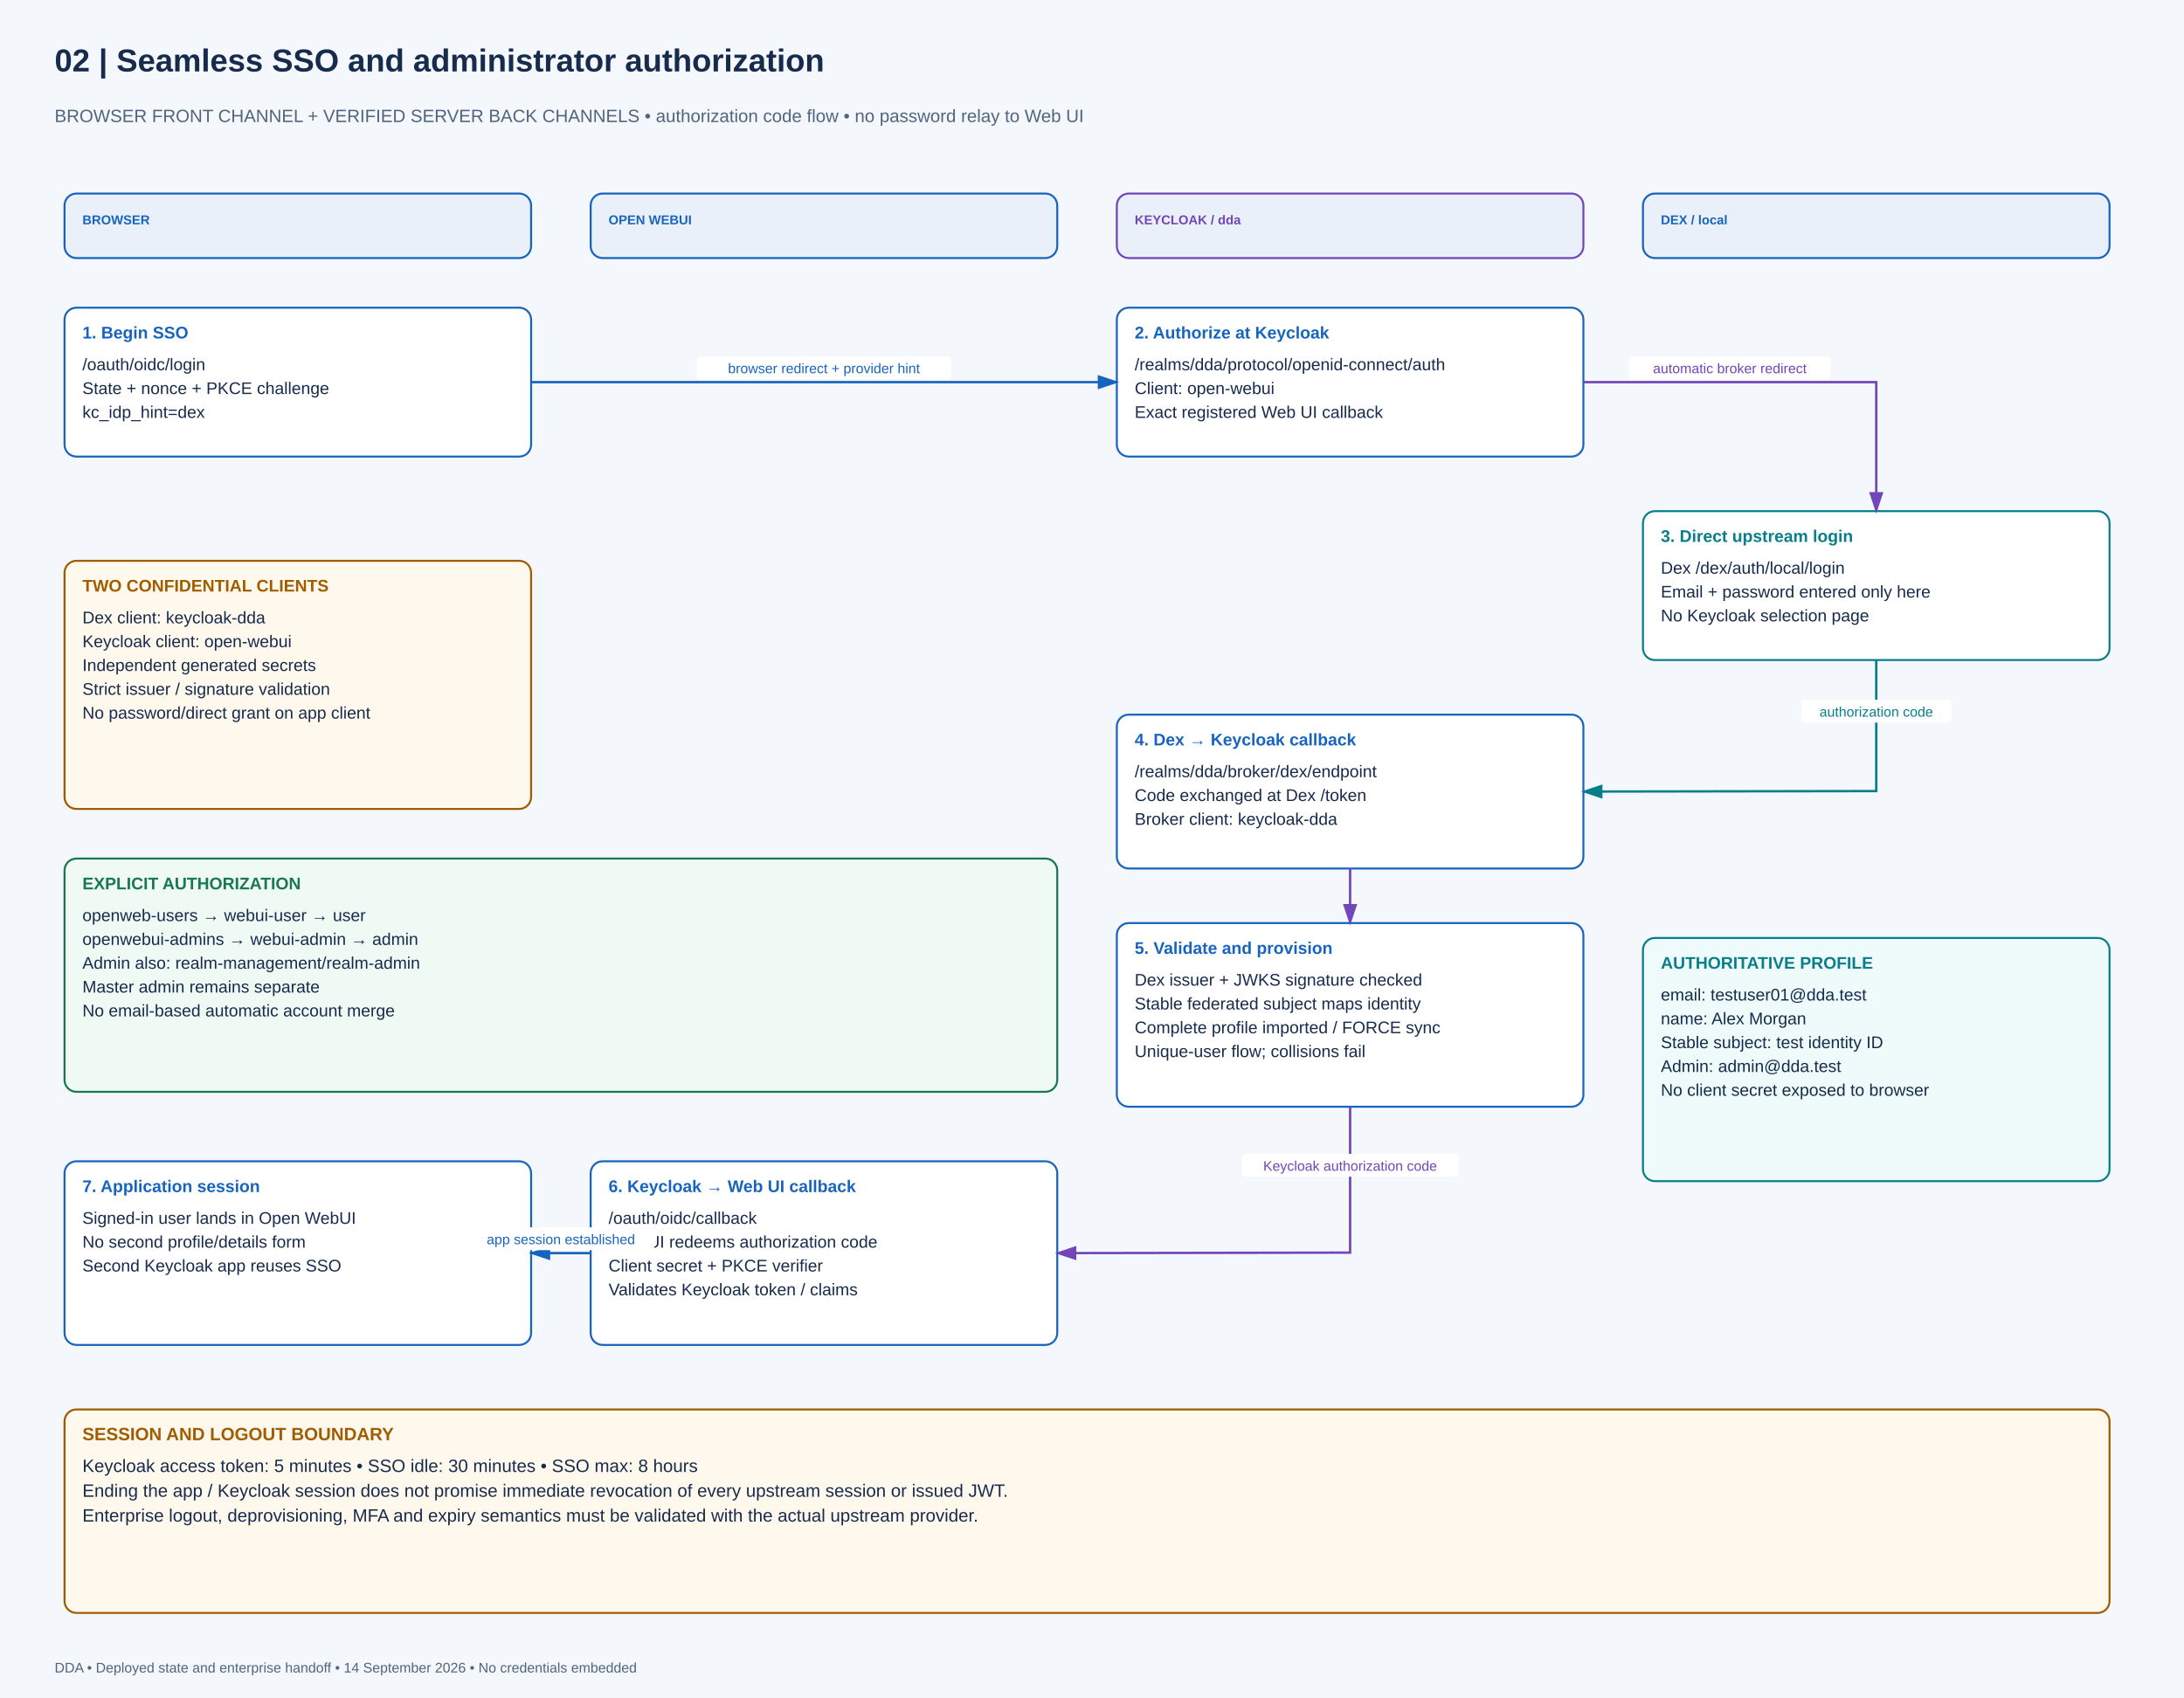
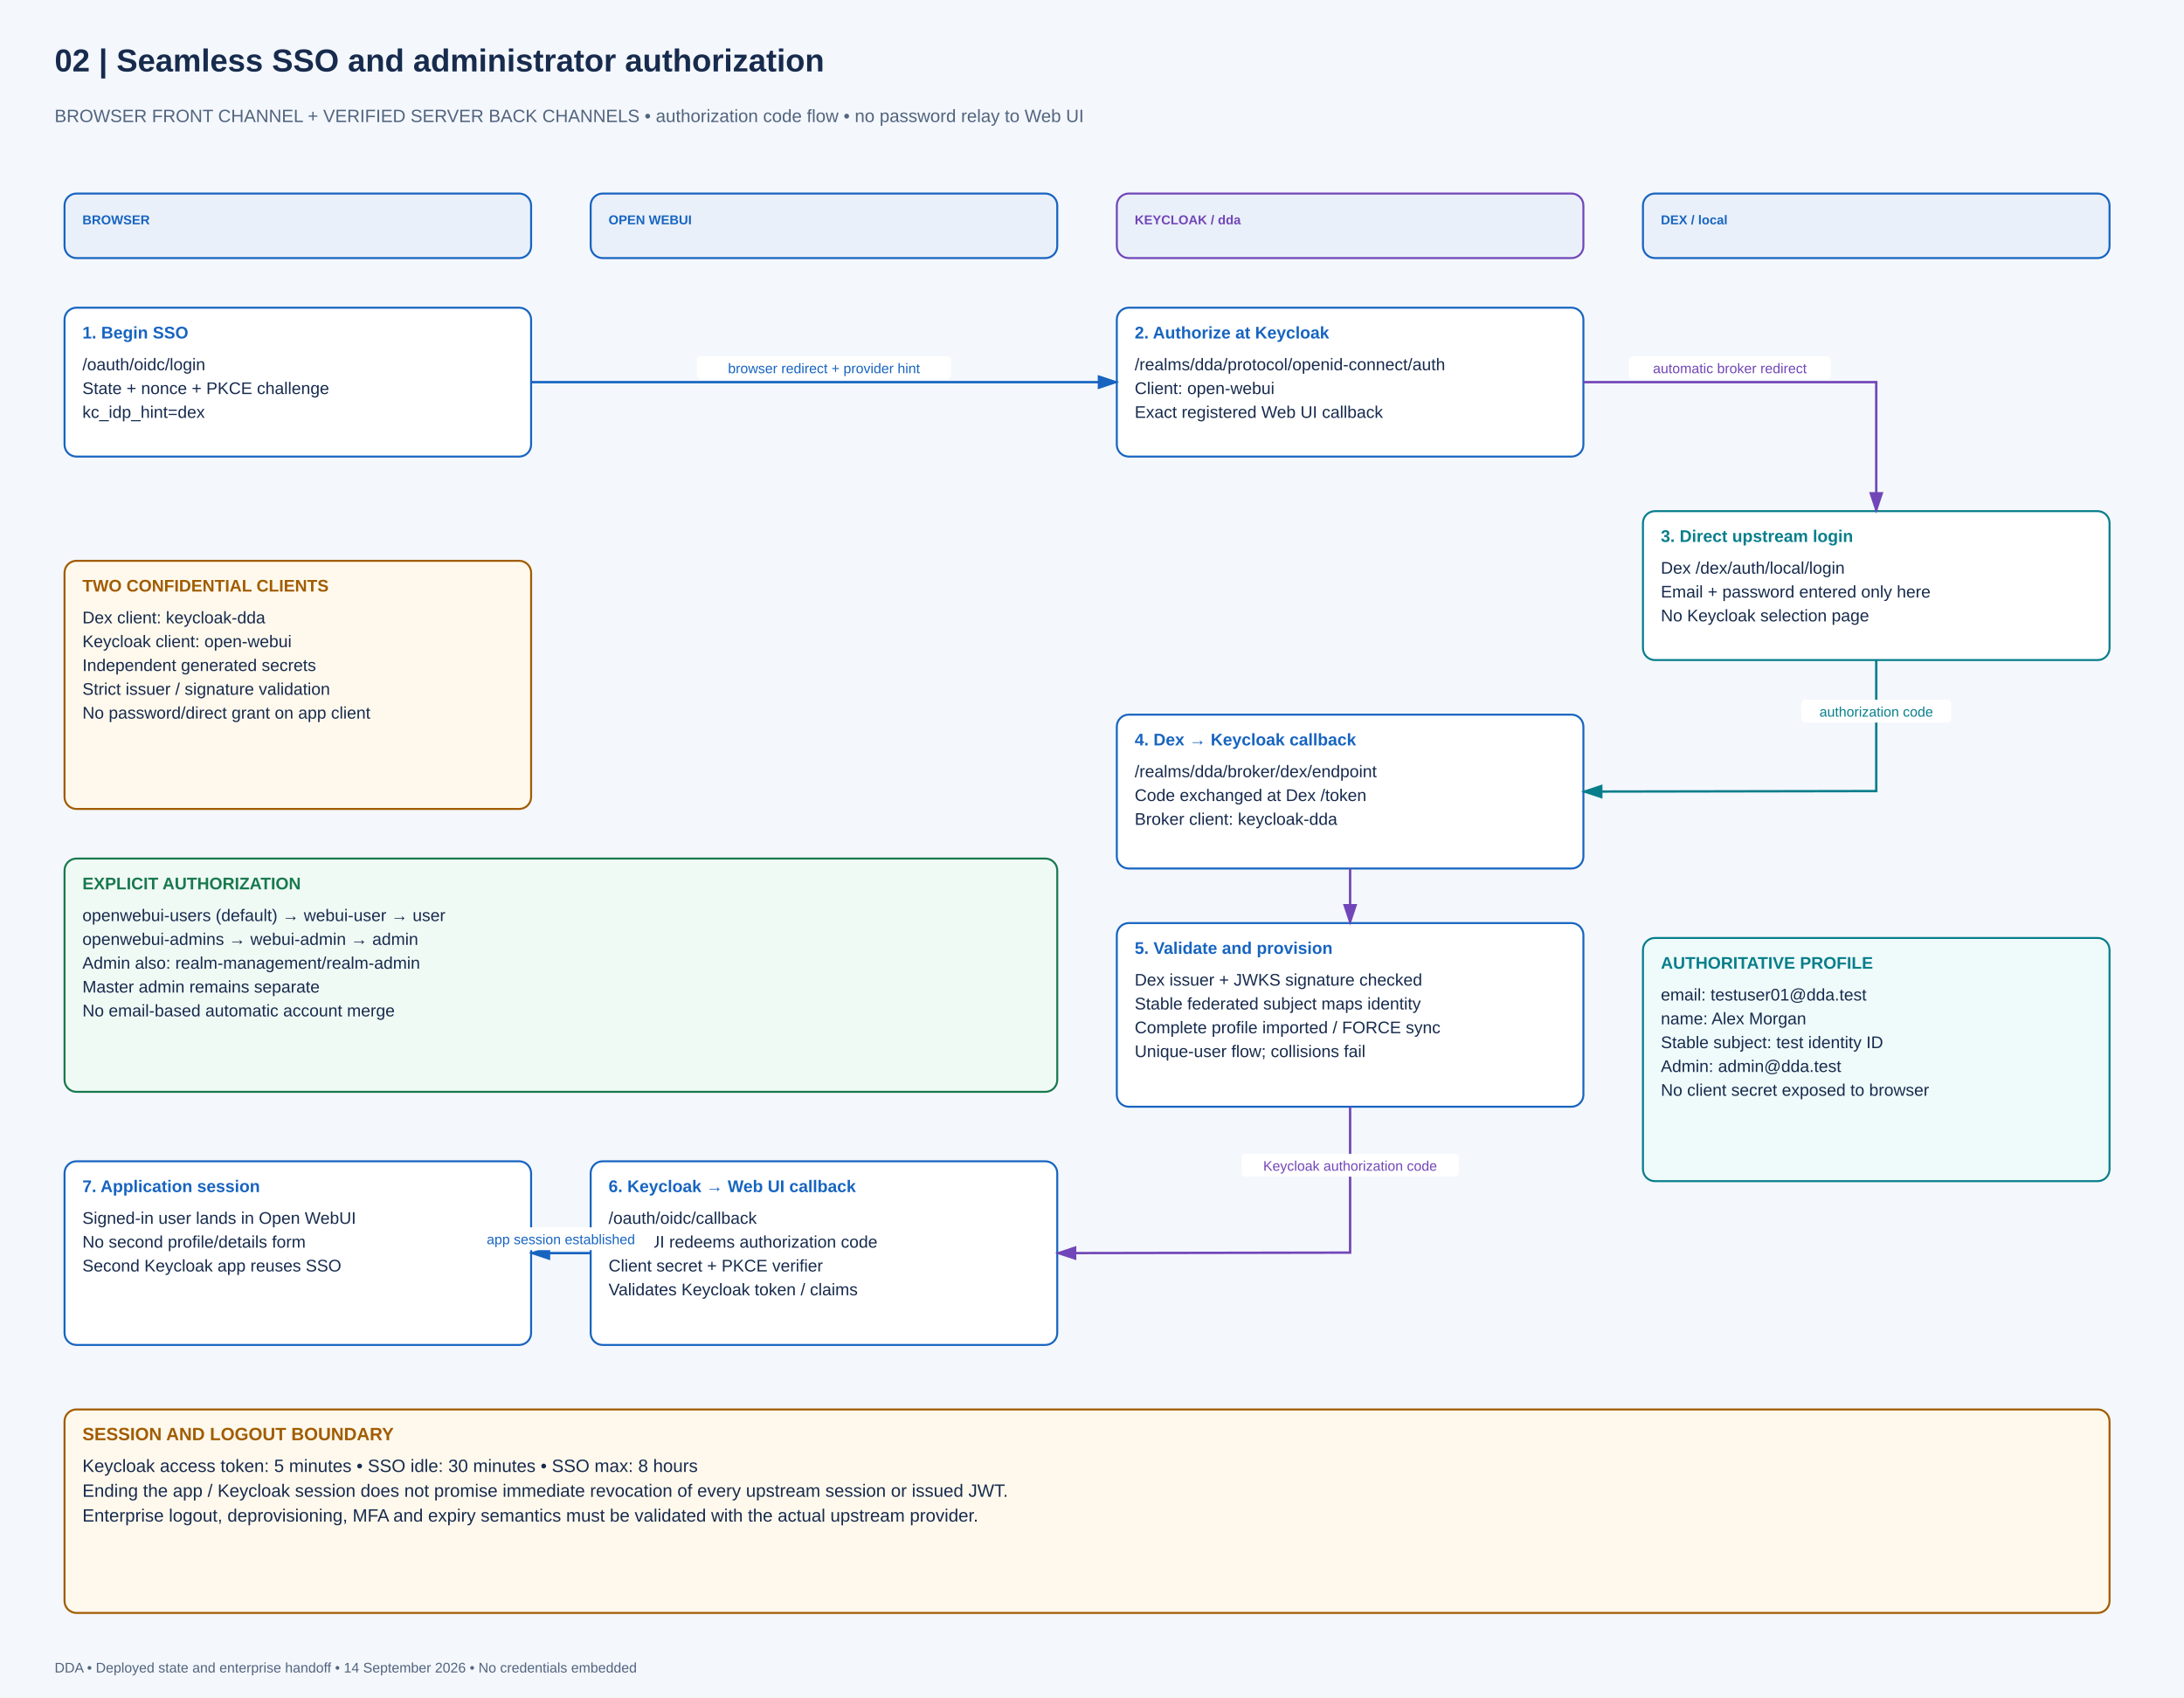
<svg xmlns="http://www.w3.org/2000/svg" width="2200" height="1710" viewBox="0 0 2200 1710">
  <defs>
    <marker id="arrow" markerWidth="10" markerHeight="10" refX="8" refY="3" orient="auto" markerUnits="strokeWidth">
      <path d="M0,0 L0,6 L9,3 z" fill="context-stroke" />
    </marker>
  </defs>
  <rect width="100%" height="100%" fill="#F4F7FC" />
  <text x="55" y="72" font-family="Arial, Helvetica, sans-serif" font-size="32" fill="#172B4D" font-weight="700">02  |  Seamless SSO and administrator authorization</text>
  <text x="55" y="123" font-family="Arial, Helvetica, sans-serif" font-size="18" fill="#51647E" font-weight="400">BROWSER FRONT CHANNEL + VERIFIED SERVER BACK CHANNELS  •  authorization code flow  •  no password relay to Web UI</text>
  <rect x="65" y="195" width="470" height="65" rx="12" fill="#EAF0F9" stroke="#1764C0" stroke-width="2" />
  <text x="83" y="226" font-family="Arial, Helvetica, sans-serif" font-size="13" fill="#1764C0" font-weight="700">BROWSER</text>
  <rect x="595" y="195" width="470" height="65" rx="12" fill="#EAF0F9" stroke="#1764C0" stroke-width="2" />
  <text x="613" y="226" font-family="Arial, Helvetica, sans-serif" font-size="13" fill="#1764C0" font-weight="700">OPEN WEBUI</text>
  <rect x="1125" y="195" width="470" height="65" rx="12" fill="#EAF0F9" stroke="#7146B8" stroke-width="2" />
  <text x="1143" y="226" font-family="Arial, Helvetica, sans-serif" font-size="13" fill="#7146B8" font-weight="700">KEYCLOAK / dda</text>
  <rect x="1655" y="195" width="470" height="65" rx="12" fill="#EAF0F9" stroke="#1764C0" stroke-width="2" />
  <text x="1673" y="226" font-family="Arial, Helvetica, sans-serif" font-size="13" fill="#1764C0" font-weight="700">DEX / local</text>
  <rect x="65" y="310" width="470" height="150" rx="12" fill="#FFFFFF" stroke="#1764C0" stroke-width="2" />
  <text x="83" y="341" font-family="Arial, Helvetica, sans-serif" font-size="17" fill="#1764C0" font-weight="700">1. Begin SSO</text>
  <text x="83" y="373" font-family="Arial, Helvetica, sans-serif" font-size="17" fill="#172B4D" font-weight="400">/oauth/oidc/login</text>
  <text x="83" y="397" font-family="Arial, Helvetica, sans-serif" font-size="17" fill="#172B4D" font-weight="400">State + nonce + PKCE challenge</text>
  <text x="83" y="421" font-family="Arial, Helvetica, sans-serif" font-size="17" fill="#172B4D" font-weight="400">kc_idp_hint=dex</text>
  <rect x="1125" y="310" width="470" height="150" rx="12" fill="#FFFFFF" stroke="#1764C0" stroke-width="2" />
  <text x="1143" y="341" font-family="Arial, Helvetica, sans-serif" font-size="17" fill="#1764C0" font-weight="700">2. Authorize at Keycloak</text>
  <text x="1143" y="373" font-family="Arial, Helvetica, sans-serif" font-size="17" fill="#172B4D" font-weight="400">/realms/dda/protocol/openid-connect/auth</text>
  <text x="1143" y="397" font-family="Arial, Helvetica, sans-serif" font-size="17" fill="#172B4D" font-weight="400">Client: open-webui</text>
  <text x="1143" y="421" font-family="Arial, Helvetica, sans-serif" font-size="17" fill="#172B4D" font-weight="400">Exact registered Web UI callback</text>
  <rect x="1655" y="515" width="470" height="150" rx="12" fill="#FFFFFF" stroke="#087E8B" stroke-width="2" />
  <text x="1673" y="546" font-family="Arial, Helvetica, sans-serif" font-size="17" fill="#087E8B" font-weight="700">3. Direct upstream login</text>
  <text x="1673" y="578" font-family="Arial, Helvetica, sans-serif" font-size="17" fill="#172B4D" font-weight="400">Dex /dex/auth/local/login</text>
  <text x="1673" y="602" font-family="Arial, Helvetica, sans-serif" font-size="17" fill="#172B4D" font-weight="400">Email + password entered only here</text>
  <text x="1673" y="626" font-family="Arial, Helvetica, sans-serif" font-size="17" fill="#172B4D" font-weight="400">No Keycloak selection page</text>
  <rect x="1125" y="720" width="470" height="155" rx="12" fill="#FFFFFF" stroke="#1764C0" stroke-width="2" />
  <text x="1143" y="751" font-family="Arial, Helvetica, sans-serif" font-size="17" fill="#1764C0" font-weight="700">4. Dex → Keycloak callback</text>
  <text x="1143" y="783" font-family="Arial, Helvetica, sans-serif" font-size="17" fill="#172B4D" font-weight="400">/realms/dda/broker/dex/endpoint</text>
  <text x="1143" y="807" font-family="Arial, Helvetica, sans-serif" font-size="17" fill="#172B4D" font-weight="400">Code exchanged at Dex /token</text>
  <text x="1143" y="831" font-family="Arial, Helvetica, sans-serif" font-size="17" fill="#172B4D" font-weight="400">Broker client: keycloak-dda</text>
  <rect x="1125" y="930" width="470" height="185" rx="12" fill="#FFFFFF" stroke="#1764C0" stroke-width="2" />
  <text x="1143" y="961" font-family="Arial, Helvetica, sans-serif" font-size="17" fill="#1764C0" font-weight="700">5. Validate and provision</text>
  <text x="1143" y="993" font-family="Arial, Helvetica, sans-serif" font-size="17" fill="#172B4D" font-weight="400">Dex issuer + JWKS signature checked</text>
  <text x="1143" y="1017" font-family="Arial, Helvetica, sans-serif" font-size="17" fill="#172B4D" font-weight="400">Stable federated subject maps identity</text>
  <text x="1143" y="1041" font-family="Arial, Helvetica, sans-serif" font-size="17" fill="#172B4D" font-weight="400">Complete profile imported / FORCE sync</text>
  <text x="1143" y="1065" font-family="Arial, Helvetica, sans-serif" font-size="17" fill="#172B4D" font-weight="400">Unique-user flow; collisions fail</text>
  <rect x="595" y="1170" width="470" height="185" rx="12" fill="#FFFFFF" stroke="#1764C0" stroke-width="2" />
  <text x="613" y="1201" font-family="Arial, Helvetica, sans-serif" font-size="17" fill="#1764C0" font-weight="700">6. Keycloak → Web UI callback</text>
  <text x="613" y="1233" font-family="Arial, Helvetica, sans-serif" font-size="17" fill="#172B4D" font-weight="400">/oauth/oidc/callback</text>
  <text x="613" y="1257" font-family="Arial, Helvetica, sans-serif" font-size="17" fill="#172B4D" font-weight="400">Web UI redeems authorization code</text>
  <text x="613" y="1281" font-family="Arial, Helvetica, sans-serif" font-size="17" fill="#172B4D" font-weight="400">Client secret + PKCE verifier</text>
  <text x="613" y="1305" font-family="Arial, Helvetica, sans-serif" font-size="17" fill="#172B4D" font-weight="400">Validates Keycloak token / claims</text>
  <rect x="65" y="1170" width="470" height="185" rx="12" fill="#FFFFFF" stroke="#1764C0" stroke-width="2" />
  <text x="83" y="1201" font-family="Arial, Helvetica, sans-serif" font-size="17" fill="#1764C0" font-weight="700">7. Application session</text>
  <text x="83" y="1233" font-family="Arial, Helvetica, sans-serif" font-size="17" fill="#172B4D" font-weight="400">Signed-in user lands in Open WebUI</text>
  <text x="83" y="1257" font-family="Arial, Helvetica, sans-serif" font-size="17" fill="#172B4D" font-weight="400">No second profile/details form</text>
  <text x="83" y="1281" font-family="Arial, Helvetica, sans-serif" font-size="17" fill="#172B4D" font-weight="400">Second Keycloak app reuses SSO</text>
  <rect x="1655" y="945" width="470" height="245" rx="12" fill="#EFFBFB" stroke="#087E8B" stroke-width="2" />
  <text x="1673" y="976" font-family="Arial, Helvetica, sans-serif" font-size="17" fill="#087E8B" font-weight="700">AUTHORITATIVE PROFILE</text>
  <text x="1673" y="1008" font-family="Arial, Helvetica, sans-serif" font-size="17" fill="#172B4D" font-weight="400">email: testuser01@dda.test</text>
  <text x="1673" y="1032" font-family="Arial, Helvetica, sans-serif" font-size="17" fill="#172B4D" font-weight="400">name: Alex Morgan</text>
  <text x="1673" y="1056" font-family="Arial, Helvetica, sans-serif" font-size="17" fill="#172B4D" font-weight="400">Stable subject: test identity ID</text>
  <text x="1673" y="1080" font-family="Arial, Helvetica, sans-serif" font-size="17" fill="#172B4D" font-weight="400">Admin: admin@dda.test</text>
  <text x="1673" y="1104" font-family="Arial, Helvetica, sans-serif" font-size="17" fill="#172B4D" font-weight="400">No client secret exposed to browser</text>
  <rect x="65" y="565" width="470" height="250" rx="12" fill="#FFF9ED" stroke="#A15C00" stroke-width="2" />
  <text x="83" y="596" font-family="Arial, Helvetica, sans-serif" font-size="17" fill="#A15C00" font-weight="700">TWO CONFIDENTIAL CLIENTS</text>
  <text x="83" y="628" font-family="Arial, Helvetica, sans-serif" font-size="17" fill="#172B4D" font-weight="400">Dex client: keycloak-dda</text>
  <text x="83" y="652" font-family="Arial, Helvetica, sans-serif" font-size="17" fill="#172B4D" font-weight="400">Keycloak client: open-webui</text>
  <text x="83" y="676" font-family="Arial, Helvetica, sans-serif" font-size="17" fill="#172B4D" font-weight="400">Independent generated secrets</text>
  <text x="83" y="700" font-family="Arial, Helvetica, sans-serif" font-size="17" fill="#172B4D" font-weight="400">Strict issuer / signature validation</text>
  <text x="83" y="724" font-family="Arial, Helvetica, sans-serif" font-size="17" fill="#172B4D" font-weight="400">No password/direct grant on app client</text>
  <rect x="65" y="865" width="1000" height="235" rx="12" fill="#F0FAF5" stroke="#18794E" stroke-width="2" />
  <text x="83" y="896" font-family="Arial, Helvetica, sans-serif" font-size="17" fill="#18794E" font-weight="700">EXPLICIT AUTHORIZATION</text>
-   <text x="83" y="928" font-family="Arial, Helvetica, sans-serif" font-size="17" fill="#172B4D" font-weight="400">openweb-users → webui-user → user</text>
+   <text x="83" y="928" font-family="Arial, Helvetica, sans-serif" font-size="17" fill="#172B4D" font-weight="400">openwebui-users (default) → webui-user → user</text>
  <text x="83" y="952" font-family="Arial, Helvetica, sans-serif" font-size="17" fill="#172B4D" font-weight="400">openwebui-admins → webui-admin → admin</text>
  <text x="83" y="976" font-family="Arial, Helvetica, sans-serif" font-size="17" fill="#172B4D" font-weight="400">Admin also: realm-management/realm-admin</text>
  <text x="83" y="1000" font-family="Arial, Helvetica, sans-serif" font-size="17" fill="#172B4D" font-weight="400">Master admin remains separate</text>
  <text x="83" y="1024" font-family="Arial, Helvetica, sans-serif" font-size="17" fill="#172B4D" font-weight="400">No email-based automatic account merge</text>
  <rect x="65" y="1420" width="2060" height="205" rx="12" fill="#FFF9ED" stroke="#A15C00" stroke-width="2" />
  <text x="83" y="1451" font-family="Arial, Helvetica, sans-serif" font-size="18" fill="#A15C00" font-weight="700">SESSION AND LOGOUT BOUNDARY</text>
  <text x="83" y="1483" font-family="Arial, Helvetica, sans-serif" font-size="18" fill="#172B4D" font-weight="400">Keycloak access token: 5 minutes • SSO idle: 30 minutes • SSO max: 8 hours</text>
  <text x="83" y="1508" font-family="Arial, Helvetica, sans-serif" font-size="18" fill="#172B4D" font-weight="400">Ending the app / Keycloak session does not promise immediate revocation of every upstream session or issued JWT.</text>
  <text x="83" y="1533" font-family="Arial, Helvetica, sans-serif" font-size="18" fill="#172B4D" font-weight="400">Enterprise logout, deprovisioning, MFA and expiry semantics must be validated with the actual upstream provider.</text>
  <polyline points="535,385.0 560,385 1100,385 1125,385.0" fill="none" stroke="#1764C0" stroke-width="2.4" marker-end="url(#arrow)" />
  <rect x="702.0" y="359.0" width="256.0" height="23" rx="4" fill="#FFFFFF" />
  <text x="830.0" y="376.0" text-anchor="middle" font-family="Arial, Helvetica, sans-serif" font-size="14" fill="#1764C0">browser redirect + provider hint</text>
  <polyline points="1595,385.0 1890,385 1890.0,515" fill="none" stroke="#7146B8" stroke-width="2.4" marker-end="url(#arrow)" />
  <rect x="1640.75" y="359.0" width="203.5" height="23" rx="4" fill="#FFFFFF" />
  <text x="1742.5" y="376.0" text-anchor="middle" font-family="Arial, Helvetica, sans-serif" font-size="14" fill="#7146B8">automatic broker redirect</text>
  <polyline points="1890.0,665 1890,797 1595,797.5" fill="none" stroke="#087E8B" stroke-width="2.4" marker-end="url(#arrow)" />
  <rect x="1814.5" y="705.0" width="151.0" height="23" rx="4" fill="#FFFFFF" />
  <text x="1890.0" y="722.0" text-anchor="middle" font-family="Arial, Helvetica, sans-serif" font-size="14" fill="#087E8B">authorization code</text>
  <polyline points="1360.0,875 1360.0,930" fill="none" stroke="#7146B8" stroke-width="2.4" marker-end="url(#arrow)" />
  <polyline points="1360.0,1115 1360,1262 1065,1262.5" fill="none" stroke="#7146B8" stroke-width="2.4" marker-end="url(#arrow)" />
  <rect x="1250.75" y="1162.5" width="218.5" height="23" rx="4" fill="#FFFFFF" />
  <text x="1360.0" y="1179.5" text-anchor="middle" font-family="Arial, Helvetica, sans-serif" font-size="14" fill="#7146B8">Keycloak authorization code</text>
  <polyline points="595,1262.5 535,1262.5" fill="none" stroke="#1764C0" stroke-width="2.4" marker-end="url(#arrow)" />
  <rect x="470.75" y="1236.5" width="188.5" height="23" rx="4" fill="#FFFFFF" />
  <text x="565.0" y="1253.5" text-anchor="middle" font-family="Arial, Helvetica, sans-serif" font-size="14" fill="#1764C0">app session established</text>
  <text x="55" y="1685" font-family="Arial, Helvetica, sans-serif" font-size="14" fill="#51647E" font-weight="400">DDA • Deployed state and enterprise handoff • 14 September 2026 • No credentials embedded</text>
</svg>
